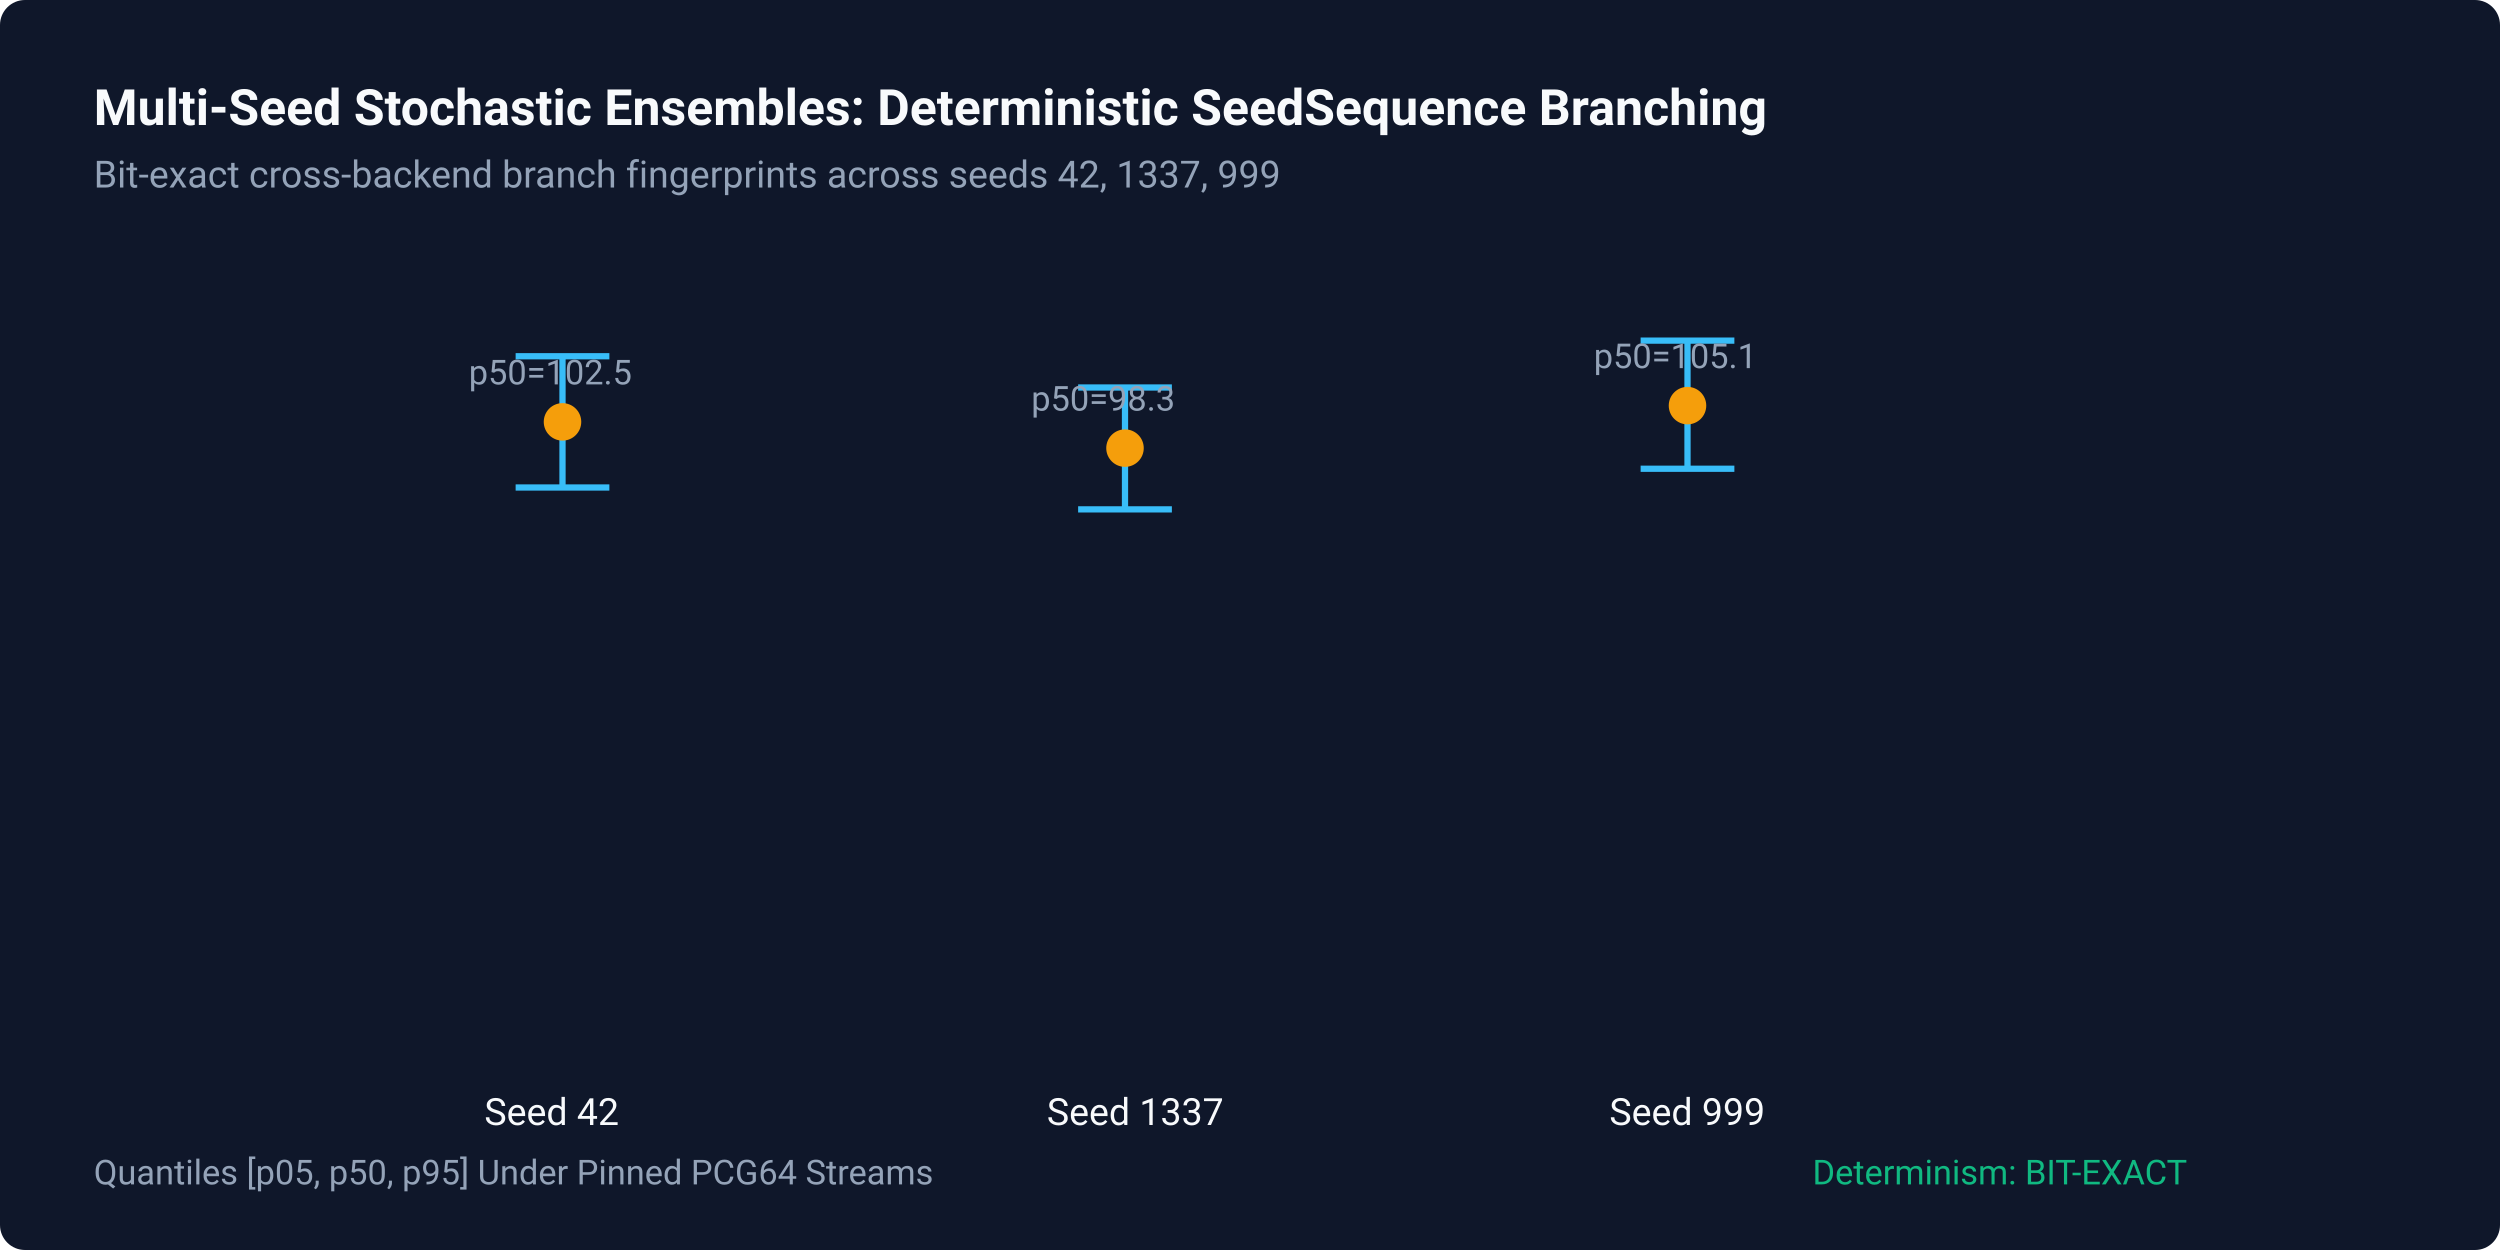
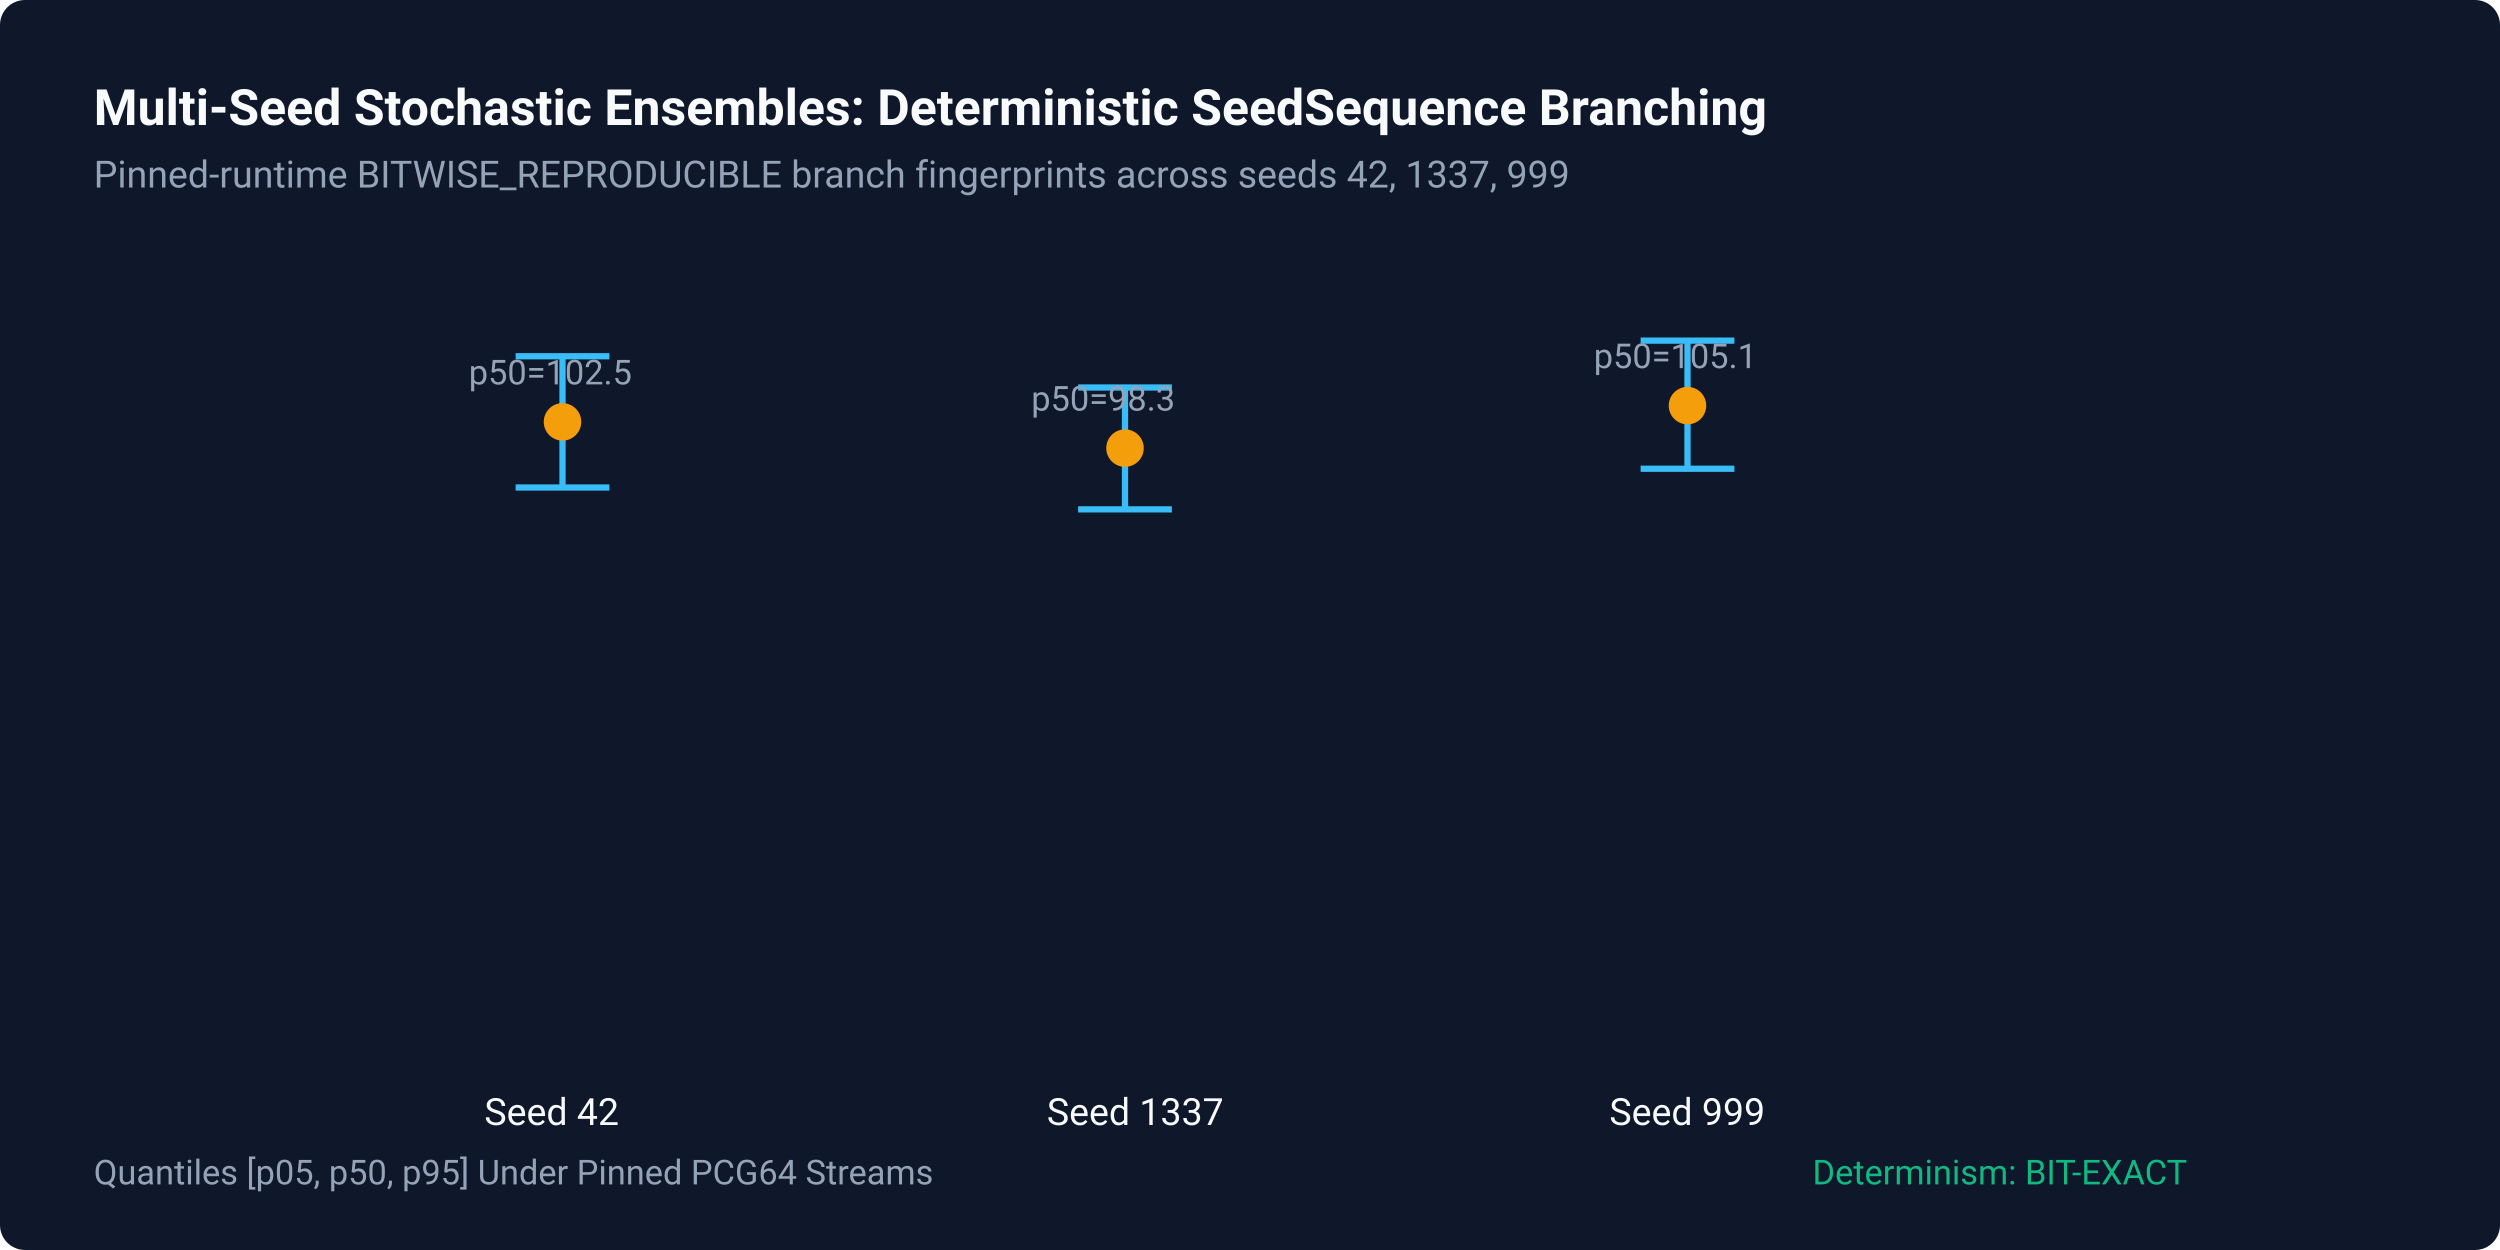
<svg xmlns="http://www.w3.org/2000/svg" viewBox="0 0 800 400" width="100%" height="auto">
  <style>text { font-family: -apple-system, BlinkMacSystemFont, "Segoe UI", Roboto, sans-serif; }</style>
  <rect width="800" height="400" rx="8" fill="#0f172a" />
  <text x="30" y="40" font-size="16" font-weight="700" fill="#f8fafc">Multi-Seed Stochastic Ensembles: Deterministic SeedSequence Branching</text>
-   <text x="30" y="60" font-size="12" fill="#94a3b8">Bit-exact cross-backend branch fingerprints across seeds 42, 1337, 999</text>
+   <text x="30" y="60" font-size="12" fill="#94a3b8">Pinned-runtime BITWISE_REPRODUCIBLE branch fingerprints across seeds 42, 1337, 999</text>
  <line x1="180" y1="156.0" x2="180" y2="114.0" stroke="#38bdf8" stroke-width="2" />
  <line x1="165" y1="156.0" x2="195" y2="156.0" stroke="#38bdf8" stroke-width="2" />
  <line x1="165" y1="114.0" x2="195" y2="114.0" stroke="#38bdf8" stroke-width="2" />
  <circle cx="180" cy="135.0" r="6" fill="#f59e0b" />
  <text x="155" y="360" font-size="12" fill="#f8fafc">Seed 42</text>
  <text x="150" y="123.0" font-size="11" fill="#94a3b8">p50=102.5</text>
  <line x1="360" y1="163.0" x2="360" y2="124.0" stroke="#38bdf8" stroke-width="2" />
  <line x1="345" y1="163.0" x2="375" y2="163.0" stroke="#38bdf8" stroke-width="2" />
  <line x1="345" y1="124.0" x2="375" y2="124.0" stroke="#38bdf8" stroke-width="2" />
  <circle cx="360" cy="143.4" r="6" fill="#f59e0b" />
  <text x="335" y="360" font-size="12" fill="#f8fafc">Seed 1337</text>
  <text x="330" y="131.4" font-size="11" fill="#94a3b8">p50=98.3</text>
  <line x1="540" y1="150.0" x2="540" y2="109.0" stroke="#38bdf8" stroke-width="2" />
  <line x1="525" y1="150.0" x2="555" y2="150.0" stroke="#38bdf8" stroke-width="2" />
  <line x1="525" y1="109.0" x2="555" y2="109.0" stroke="#38bdf8" stroke-width="2" />
  <circle cx="540" cy="129.8" r="6" fill="#f59e0b" />
  <text x="515" y="360" font-size="12" fill="#f8fafc">Seed 999</text>
  <text x="510" y="117.8" font-size="11" fill="#94a3b8">p50=105.1</text>
  <text x="30" y="379" font-size="11" fill="#94a3b8">Quantiles [p05, p50, p95] Under Pinned PCG64 Streams</text>
  <text x="580" y="379" font-size="11" fill="#10b981">Determinism: BIT-EXACT</text>
</svg>
